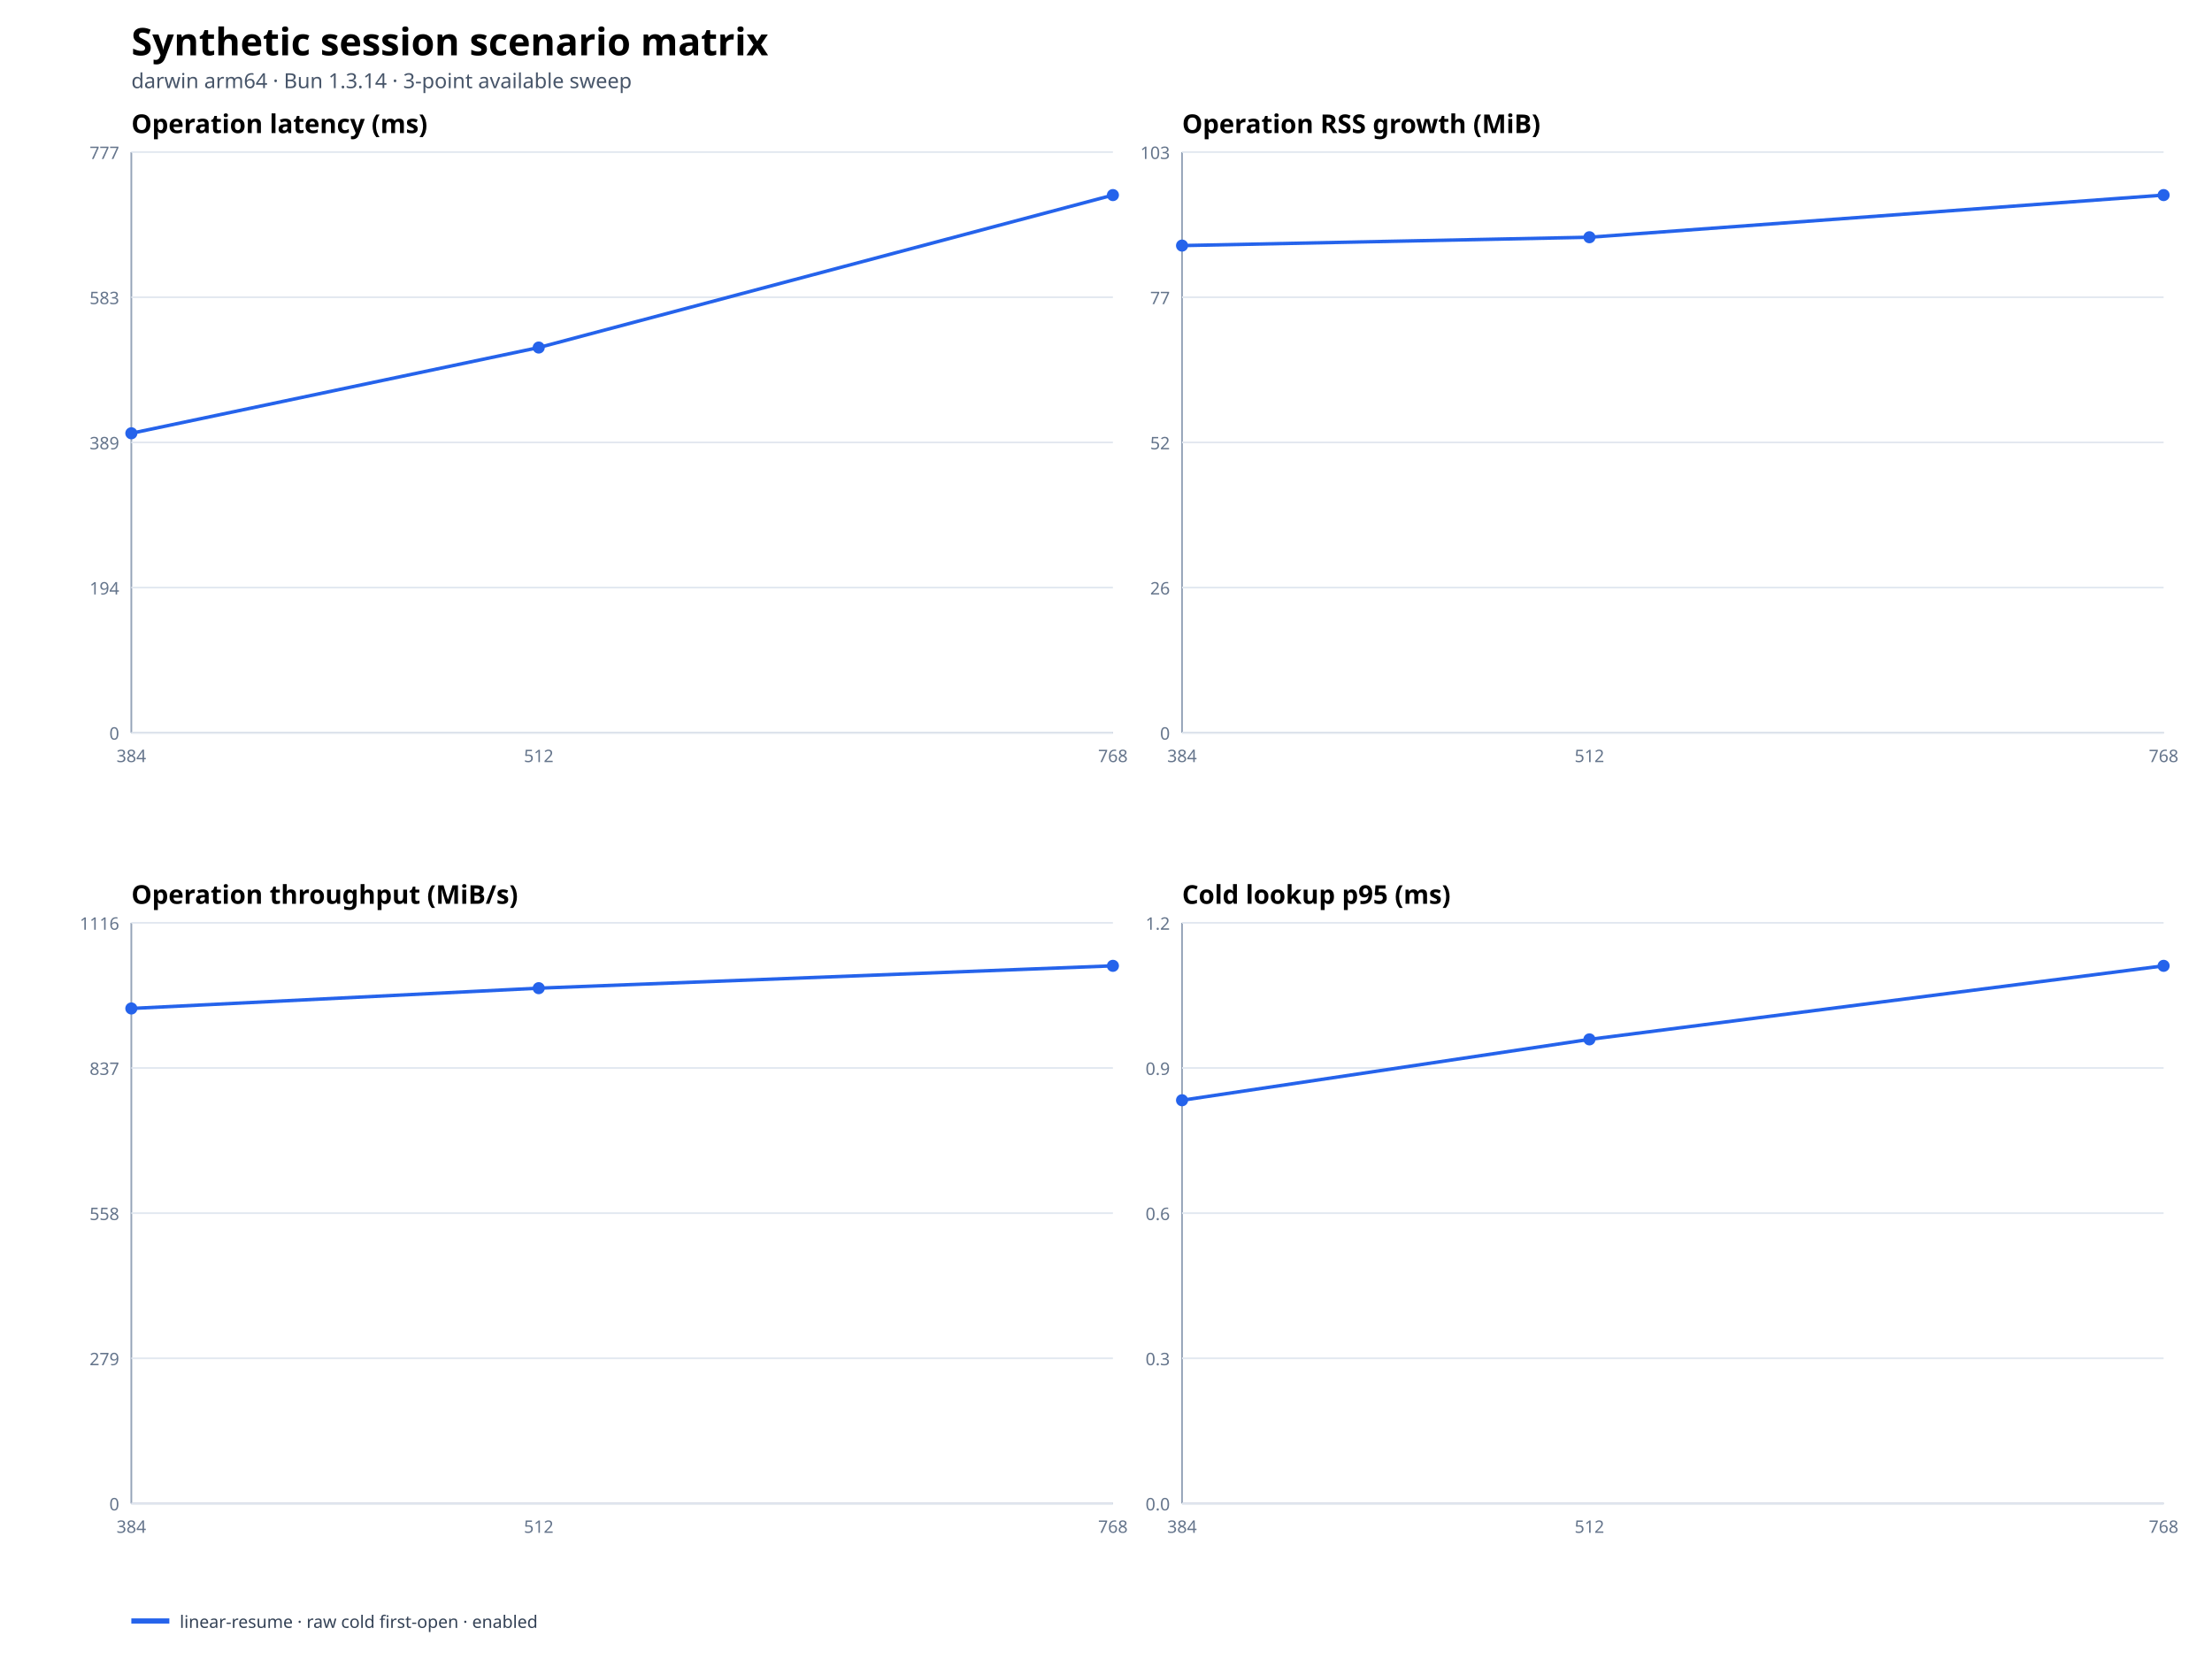
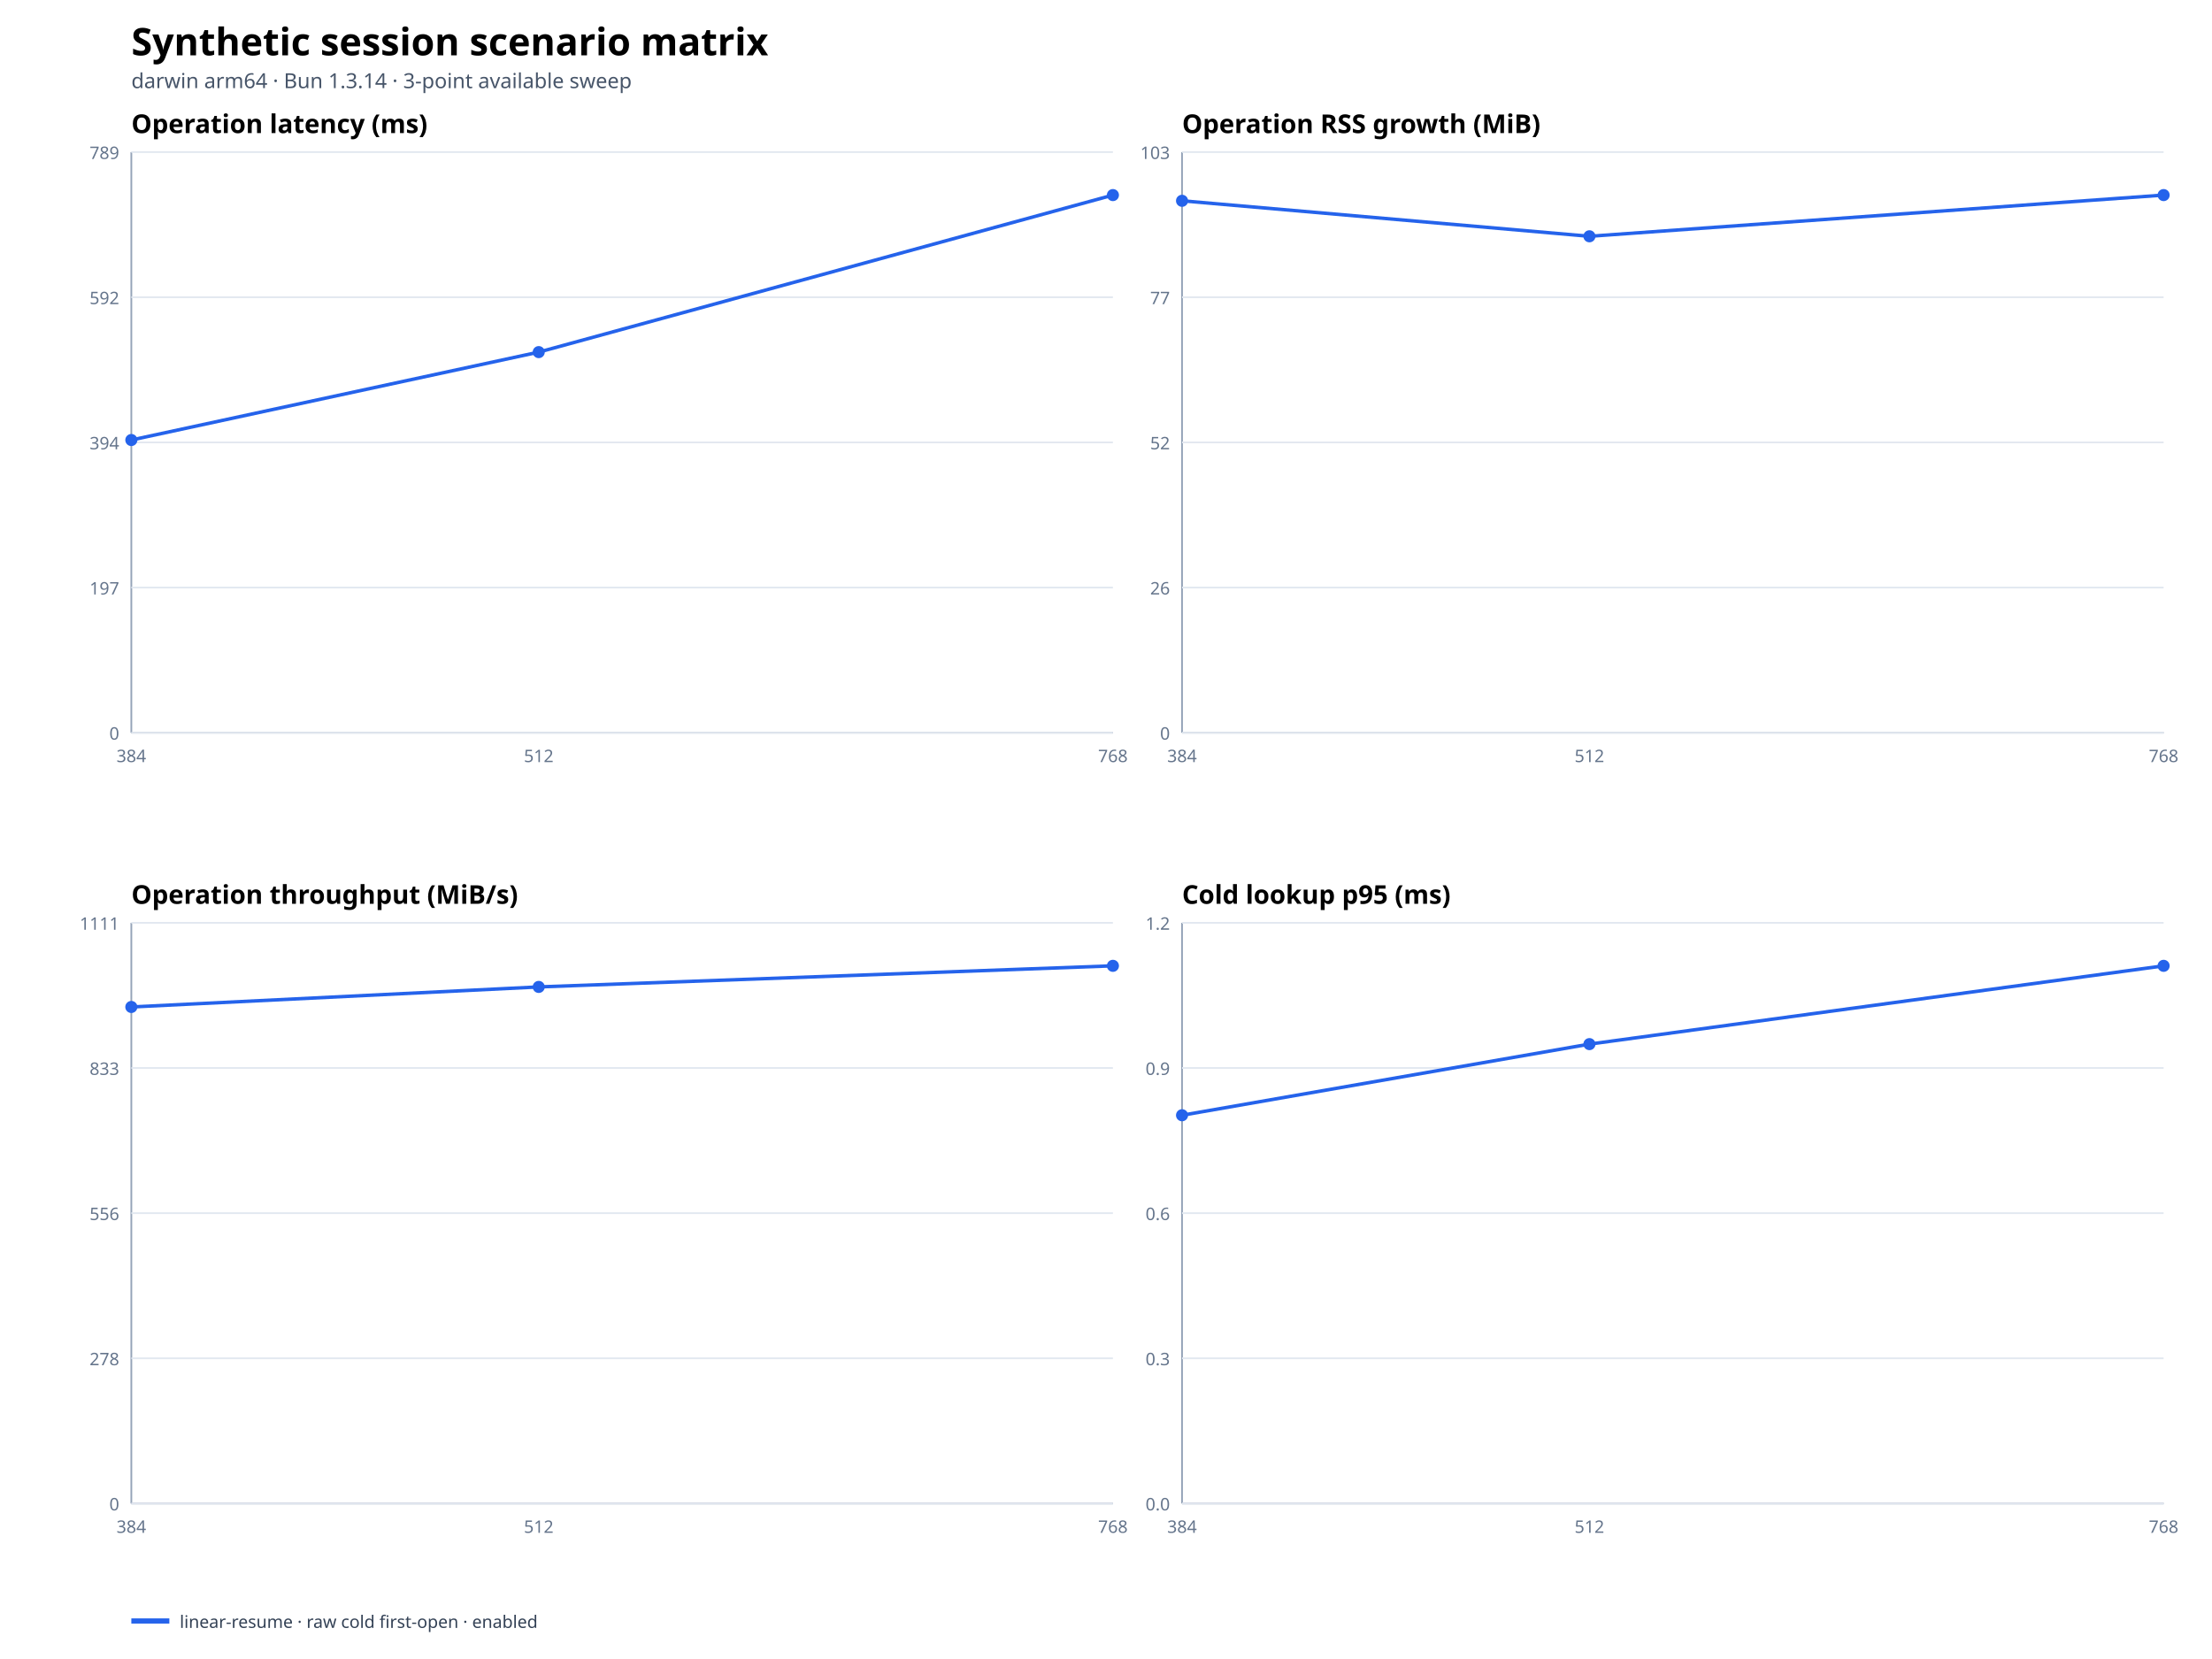
<svg xmlns="http://www.w3.org/2000/svg" width="1280" height="960" viewBox="0 0 1280 960">
  <rect width="100%" height="100%" fill="#ffffff" />
  <text x="76" y="32" font-family="system-ui,sans-serif" font-size="22" font-weight="700">Synthetic session scenario matrix</text>
  <text x="76" y="51" font-family="system-ui,sans-serif" font-size="12" fill="#475569">darwin arm64 · Bun 1.3.14 · 3-point available sweep</text>
  <text x="76" y="77" font-family="system-ui,sans-serif" font-size="15" font-weight="650">Operation latency (ms)</text>
  <line x1="76" y1="424" x2="644" y2="424" stroke="#94a3b8" />
  <line x1="76" y1="88" x2="76" y2="424" stroke="#94a3b8" />
  <line x1="76" y1="424" x2="644" y2="424" stroke="#e2e8f0" />
  <text x="69" y="428" text-anchor="end" font-family="system-ui,sans-serif" font-size="10" fill="#64748b">0</text>
  <line x1="76" y1="340" x2="644" y2="340" stroke="#e2e8f0" />
-   <text x="69" y="344" text-anchor="end" font-family="system-ui,sans-serif" font-size="10" fill="#64748b">194</text>
+   <text x="69" y="344" text-anchor="end" font-family="system-ui,sans-serif" font-size="10" fill="#64748b">197</text>
  <line x1="76" y1="256" x2="644" y2="256" stroke="#e2e8f0" />
-   <text x="69" y="260" text-anchor="end" font-family="system-ui,sans-serif" font-size="10" fill="#64748b">389</text>
+   <text x="69" y="260" text-anchor="end" font-family="system-ui,sans-serif" font-size="10" fill="#64748b">394</text>
  <line x1="76" y1="172" x2="644" y2="172" stroke="#e2e8f0" />
-   <text x="69" y="176" text-anchor="end" font-family="system-ui,sans-serif" font-size="10" fill="#64748b">583</text>
+   <text x="69" y="176" text-anchor="end" font-family="system-ui,sans-serif" font-size="10" fill="#64748b">592</text>
  <line x1="76" y1="88" x2="644" y2="88" stroke="#e2e8f0" />
-   <text x="69" y="92" text-anchor="end" font-family="system-ui,sans-serif" font-size="10" fill="#64748b">777</text>
+   <text x="69" y="92" text-anchor="end" font-family="system-ui,sans-serif" font-size="10" fill="#64748b">789</text>
  <text x="76" y="441" text-anchor="middle" font-family="system-ui,sans-serif" font-size="10" fill="#64748b">384</text>
  <text x="311.741" y="441" text-anchor="middle" font-family="system-ui,sans-serif" font-size="10" fill="#64748b">512</text>
  <text x="644" y="441" text-anchor="middle" font-family="system-ui,sans-serif" font-size="10" fill="#64748b">768</text>
-   <polyline fill="none" stroke="#2563eb" stroke-width="2" points="76,250.722 311.741,201.109 644,112.889" />
-   <circle cx="76" cy="250.722" r="3.5" fill="#2563eb" />
-   <circle cx="311.741" cy="201.109" r="3.5" fill="#2563eb" />
+   <polyline fill="none" stroke="#2563eb" stroke-width="2" points="76,254.623 311.741,203.753 644,112.889" />
+   <circle cx="76" cy="254.623" r="3.5" fill="#2563eb" />
+   <circle cx="311.741" cy="203.753" r="3.5" fill="#2563eb" />
  <circle cx="644" cy="112.889" r="3.5" fill="#2563eb" />
  <text x="684" y="77" font-family="system-ui,sans-serif" font-size="15" font-weight="650">Operation RSS growth (MiB)</text>
  <line x1="684" y1="424" x2="1252" y2="424" stroke="#94a3b8" />
  <line x1="684" y1="88" x2="684" y2="424" stroke="#94a3b8" />
  <line x1="684" y1="424" x2="1252" y2="424" stroke="#e2e8f0" />
  <text x="677" y="428" text-anchor="end" font-family="system-ui,sans-serif" font-size="10" fill="#64748b">0</text>
  <line x1="684" y1="340" x2="1252" y2="340" stroke="#e2e8f0" />
  <text x="677" y="344" text-anchor="end" font-family="system-ui,sans-serif" font-size="10" fill="#64748b">26</text>
  <line x1="684" y1="256" x2="1252" y2="256" stroke="#e2e8f0" />
  <text x="677" y="260" text-anchor="end" font-family="system-ui,sans-serif" font-size="10" fill="#64748b">52</text>
  <line x1="684" y1="172" x2="1252" y2="172" stroke="#e2e8f0" />
  <text x="677" y="176" text-anchor="end" font-family="system-ui,sans-serif" font-size="10" fill="#64748b">77</text>
  <line x1="684" y1="88" x2="1252" y2="88" stroke="#e2e8f0" />
  <text x="677" y="92" text-anchor="end" font-family="system-ui,sans-serif" font-size="10" fill="#64748b">103</text>
  <text x="684" y="441" text-anchor="middle" font-family="system-ui,sans-serif" font-size="10" fill="#64748b">384</text>
  <text x="919.741" y="441" text-anchor="middle" font-family="system-ui,sans-serif" font-size="10" fill="#64748b">512</text>
  <text x="1252" y="441" text-anchor="middle" font-family="system-ui,sans-serif" font-size="10" fill="#64748b">768</text>
-   <polyline fill="none" stroke="#2563eb" stroke-width="2" points="684,142.11 919.741,137.282 1252,112.889" />
-   <circle cx="684" cy="142.11" r="3.5" fill="#2563eb" />
-   <circle cx="919.741" cy="137.282" r="3.5" fill="#2563eb" />
+   <polyline fill="none" stroke="#2563eb" stroke-width="2" points="684,116.193 919.741,136.731 1252,112.889" />
+   <circle cx="684" cy="116.193" r="3.5" fill="#2563eb" />
+   <circle cx="919.741" cy="136.731" r="3.5" fill="#2563eb" />
  <circle cx="1252" cy="112.889" r="3.5" fill="#2563eb" />
  <text x="76" y="523" font-family="system-ui,sans-serif" font-size="15" font-weight="650">Operation throughput (MiB/s)</text>
  <line x1="76" y1="870" x2="644" y2="870" stroke="#94a3b8" />
  <line x1="76" y1="534" x2="76" y2="870" stroke="#94a3b8" />
  <line x1="76" y1="870" x2="644" y2="870" stroke="#e2e8f0" />
  <text x="69" y="874" text-anchor="end" font-family="system-ui,sans-serif" font-size="10" fill="#64748b">0</text>
  <line x1="76" y1="786" x2="644" y2="786" stroke="#e2e8f0" />
-   <text x="69" y="790" text-anchor="end" font-family="system-ui,sans-serif" font-size="10" fill="#64748b">279</text>
+   <text x="69" y="790" text-anchor="end" font-family="system-ui,sans-serif" font-size="10" fill="#64748b">278</text>
  <line x1="76" y1="702" x2="644" y2="702" stroke="#e2e8f0" />
-   <text x="69" y="706" text-anchor="end" font-family="system-ui,sans-serif" font-size="10" fill="#64748b">558</text>
+   <text x="69" y="706" text-anchor="end" font-family="system-ui,sans-serif" font-size="10" fill="#64748b">556</text>
  <line x1="76" y1="618" x2="644" y2="618" stroke="#e2e8f0" />
-   <text x="69" y="622" text-anchor="end" font-family="system-ui,sans-serif" font-size="10" fill="#64748b">837</text>
+   <text x="69" y="622" text-anchor="end" font-family="system-ui,sans-serif" font-size="10" fill="#64748b">833</text>
  <line x1="76" y1="534" x2="644" y2="534" stroke="#e2e8f0" />
-   <text x="69" y="538" text-anchor="end" font-family="system-ui,sans-serif" font-size="10" fill="#64748b">1116</text>
+   <text x="69" y="538" text-anchor="end" font-family="system-ui,sans-serif" font-size="10" fill="#64748b">1111</text>
  <text x="76" y="887" text-anchor="middle" font-family="system-ui,sans-serif" font-size="10" fill="#64748b">384</text>
  <text x="311.741" y="887" text-anchor="middle" font-family="system-ui,sans-serif" font-size="10" fill="#64748b">512</text>
  <text x="644" y="887" text-anchor="middle" font-family="system-ui,sans-serif" font-size="10" fill="#64748b">768</text>
-   <polyline fill="none" stroke="#2563eb" stroke-width="2" points="76,583.561 311.741,571.819 644,558.889" />
-   <circle cx="76" cy="583.561" r="3.5" fill="#2563eb" />
-   <circle cx="311.741" cy="571.819" r="3.5" fill="#2563eb" />
+   <polyline fill="none" stroke="#2563eb" stroke-width="2" points="76,582.692 311.741,571.092 644,558.889" />
+   <circle cx="76" cy="582.692" r="3.5" fill="#2563eb" />
+   <circle cx="311.741" cy="571.092" r="3.5" fill="#2563eb" />
  <circle cx="644" cy="558.889" r="3.5" fill="#2563eb" />
  <text x="684" y="523" font-family="system-ui,sans-serif" font-size="15" font-weight="650">Cold lookup p95 (ms)</text>
  <line x1="684" y1="870" x2="1252" y2="870" stroke="#94a3b8" />
  <line x1="684" y1="534" x2="684" y2="870" stroke="#94a3b8" />
  <line x1="684" y1="870" x2="1252" y2="870" stroke="#e2e8f0" />
  <text x="677" y="874" text-anchor="end" font-family="system-ui,sans-serif" font-size="10" fill="#64748b">0.0</text>
  <line x1="684" y1="786" x2="1252" y2="786" stroke="#e2e8f0" />
  <text x="677" y="790" text-anchor="end" font-family="system-ui,sans-serif" font-size="10" fill="#64748b">0.3</text>
  <line x1="684" y1="702" x2="1252" y2="702" stroke="#e2e8f0" />
  <text x="677" y="706" text-anchor="end" font-family="system-ui,sans-serif" font-size="10" fill="#64748b">0.6</text>
  <line x1="684" y1="618" x2="1252" y2="618" stroke="#e2e8f0" />
  <text x="677" y="622" text-anchor="end" font-family="system-ui,sans-serif" font-size="10" fill="#64748b">0.9</text>
  <line x1="684" y1="534" x2="1252" y2="534" stroke="#e2e8f0" />
  <text x="677" y="538" text-anchor="end" font-family="system-ui,sans-serif" font-size="10" fill="#64748b">1.2</text>
  <text x="684" y="887" text-anchor="middle" font-family="system-ui,sans-serif" font-size="10" fill="#64748b">384</text>
  <text x="919.741" y="887" text-anchor="middle" font-family="system-ui,sans-serif" font-size="10" fill="#64748b">512</text>
  <text x="1252" y="887" text-anchor="middle" font-family="system-ui,sans-serif" font-size="10" fill="#64748b">768</text>
-   <polyline fill="none" stroke="#2563eb" stroke-width="2" points="684,636.676 919.741,601.446 1252,558.889" />
-   <circle cx="684" cy="636.676" r="3.5" fill="#2563eb" />
-   <circle cx="919.741" cy="601.446" r="3.5" fill="#2563eb" />
+   <polyline fill="none" stroke="#2563eb" stroke-width="2" points="684,645.349 919.741,604.19 1252,558.889" />
+   <circle cx="684" cy="645.349" r="3.5" fill="#2563eb" />
+   <circle cx="919.741" cy="604.19" r="3.5" fill="#2563eb" />
  <circle cx="1252" cy="558.889" r="3.5" fill="#2563eb" />
  <line x1="76" y1="938" x2="98" y2="938" stroke="#2563eb" stroke-width="3" />
  <text x="104" y="942" font-family="system-ui,sans-serif" font-size="10" fill="#334155">linear-resume · raw cold first-open · enabled</text>
</svg>
